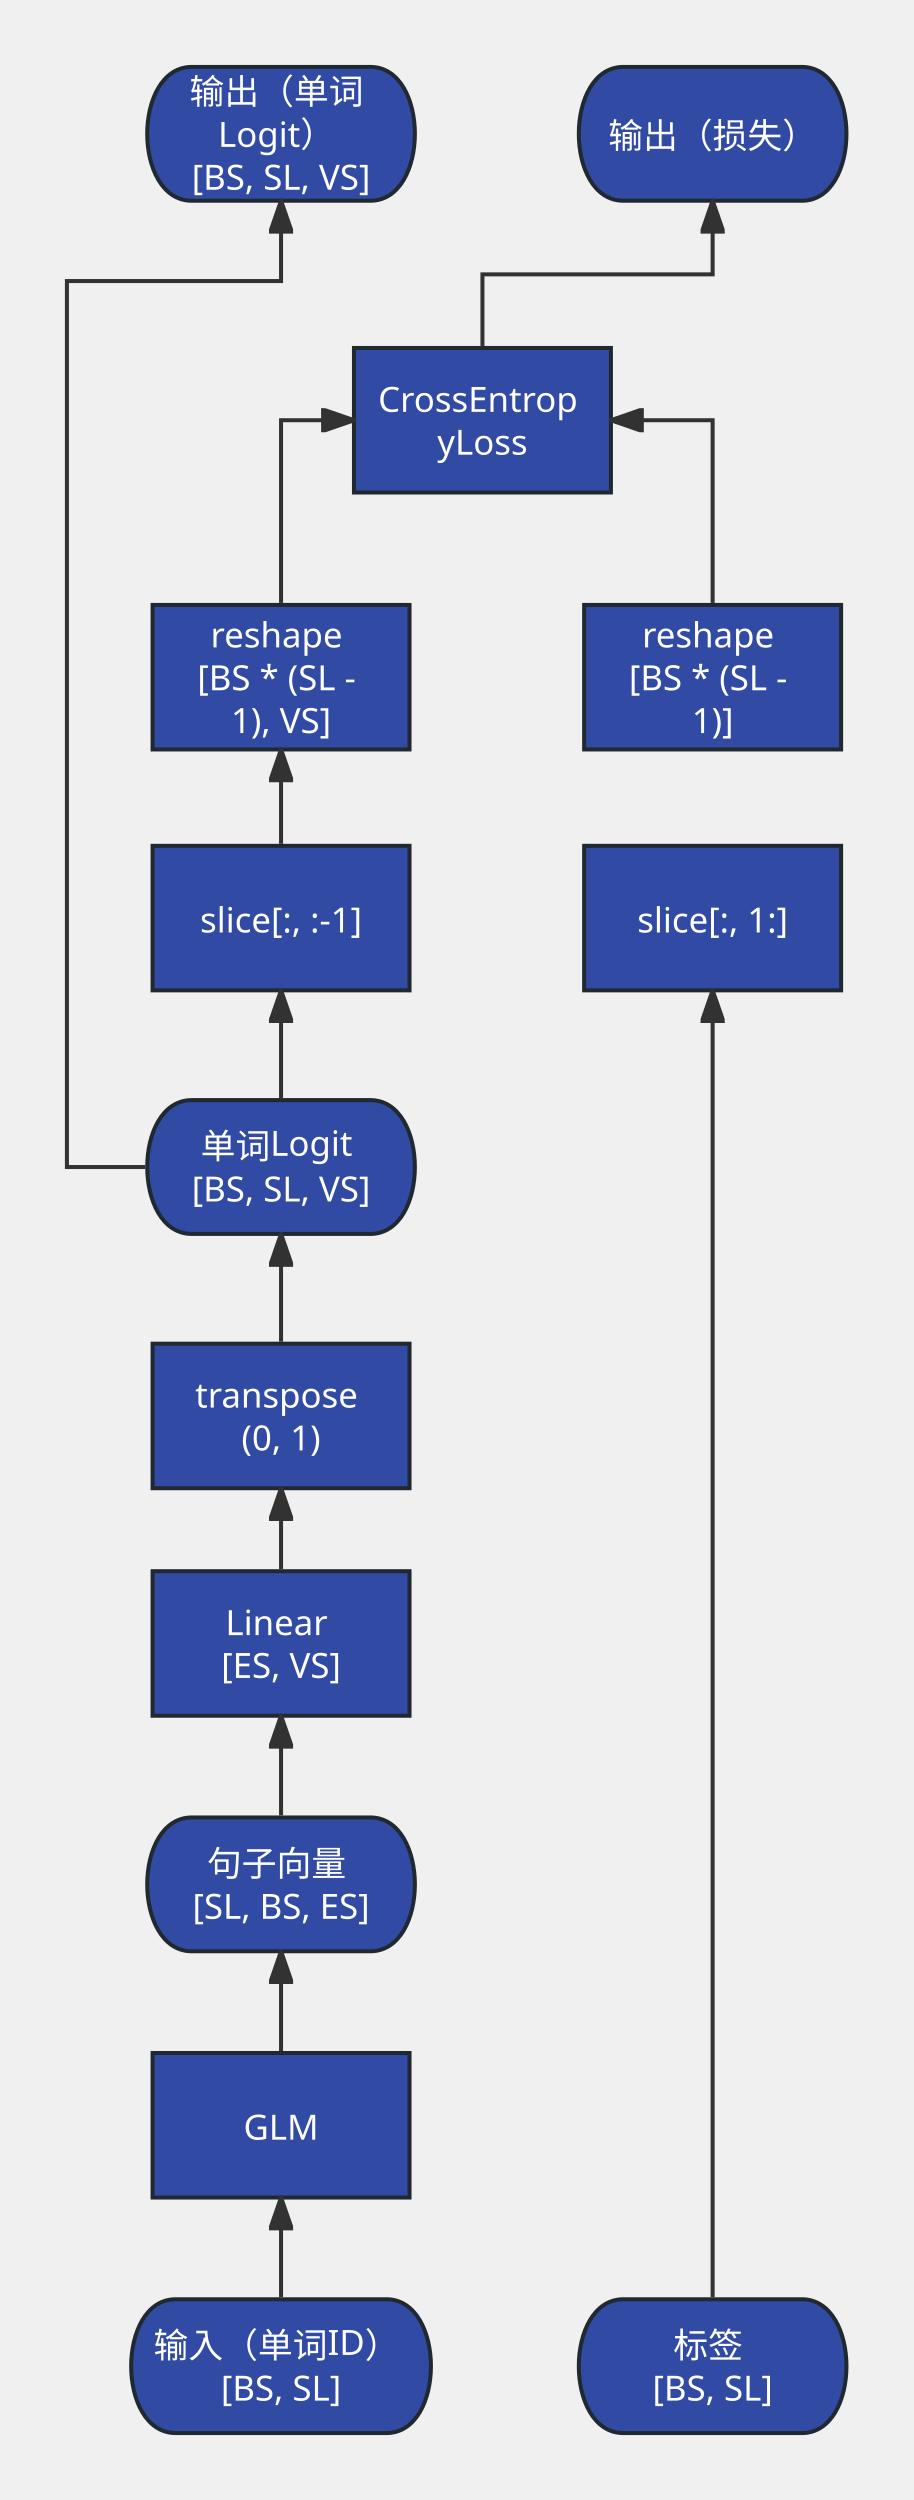
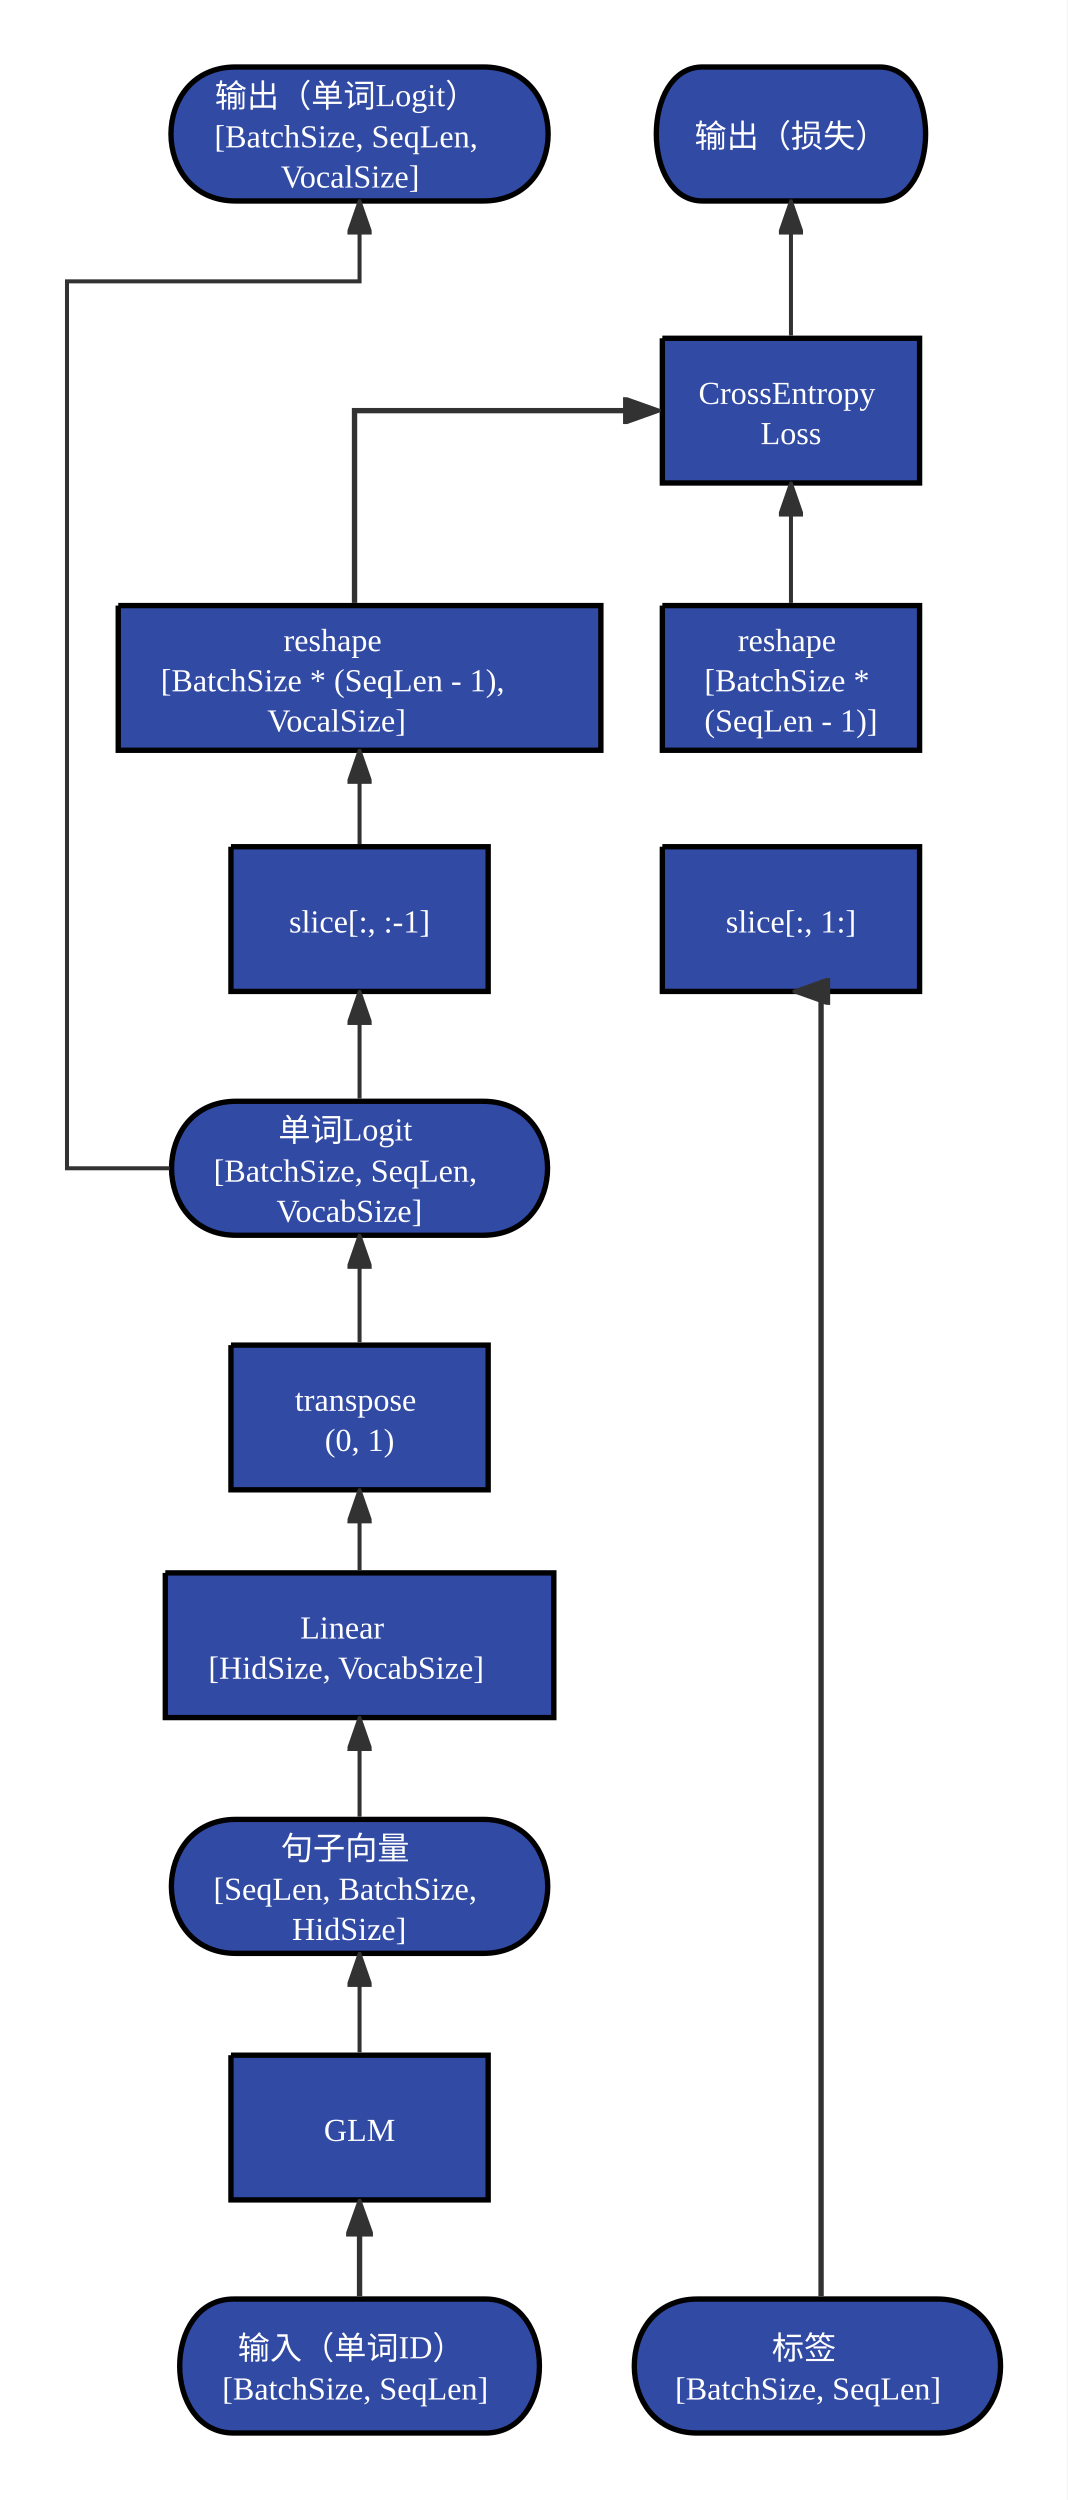
- <svg xmlns="http://www.w3.org/2000/svg" id="SvgjsSvg1006" width="341.24" height="934" version="1.1">
+ <svg xmlns="http://www.w3.org/2000/svg" id="SvgjsSvg1006" width="398.313" height="933" version="1.1">
  <defs id="SvgjsDefs1007">
    <pattern patternUnits="userSpaceOnUse" id="pattern_mark_0" width="300" height="300">
      <text x="150" y="100" fill="rgba(229,229,229,0.8)" font-size="18" transform="rotate(-45, 150, 150)" style="dominant-baseline: middle; text-anchor: middle;" />
    </pattern>
    <pattern patternUnits="userSpaceOnUse" id="pattern_mark_1" width="300" height="300">
      <text x="150" y="200" fill="rgba(229,229,229,0.8)" font-size="18" transform="rotate(-45, 150, 150)" style="dominant-baseline: middle; text-anchor: middle;" />
    </pattern>
-     <marker id="SvgjsMarker1027" markerWidth="13" markerHeight="9" refX="9.5" refY="4.5" viewBox="0 0 13 9" orient="auto" markerUnits="userSpaceOnUse" stroke-dasharray="0,0">
-       <path id="SvgjsPath1028" d="M0,0 L13,4.5 L0,9 L0,0" fill="#323232" stroke="#323232" stroke-width="1" />
-     </marker>
-     <marker id="SvgjsMarker1039" markerWidth="13" markerHeight="9" refX="9.5" refY="4.5" viewBox="0 0 13 9" orient="auto" markerUnits="userSpaceOnUse" stroke-dasharray="0,0">
-       <path id="SvgjsPath1040" d="M0,0 L13,4.5 L0,9 L0,0" fill="#323232" stroke="#323232" stroke-width="1" />
-     </marker>
-     <marker id="SvgjsMarker1051" markerWidth="13" markerHeight="9" refX="9.5" refY="4.5" viewBox="0 0 13 9" orient="auto" markerUnits="userSpaceOnUse" stroke-dasharray="0,0">
-       <path id="SvgjsPath1052" d="M0,0 L13,4.5 L0,9 L0,0" fill="#323232" stroke="#323232" stroke-width="1" />
-     </marker>
-     <marker id="SvgjsMarker1071" markerWidth="13" markerHeight="9" refX="9.5" refY="4.5" viewBox="0 0 13 9" orient="auto" markerUnits="userSpaceOnUse" stroke-dasharray="0,0">
-       <path id="SvgjsPath1072" d="M0,0 L13,4.5 L0,9 L0,0" fill="#323232" stroke="#323232" stroke-width="1" />
-     </marker>
-     <marker id="SvgjsMarker1075" markerWidth="13" markerHeight="9" refX="9.5" refY="4.5" viewBox="0 0 13 9" orient="auto" markerUnits="userSpaceOnUse" stroke-dasharray="0,0">
-       <path id="SvgjsPath1076" d="M0,0 L13,4.5 L0,9 L0,0" fill="#323232" stroke="#323232" stroke-width="1" />
-     </marker>
-     <marker id="SvgjsMarker1093" markerWidth="13" markerHeight="9" refX="9.5" refY="4.5" viewBox="0 0 13 9" orient="auto" markerUnits="userSpaceOnUse" stroke-dasharray="0,0">
-       <path id="SvgjsPath1094" d="M0,0 L13,4.5 L0,9 L0,0" fill="#323232" stroke="#323232" stroke-width="1" />
-     </marker>
-     <marker id="SvgjsMarker1103" markerWidth="13" markerHeight="9" refX="9.5" refY="4.5" viewBox="0 0 13 9" orient="auto" markerUnits="userSpaceOnUse" stroke-dasharray="0,0">
-       <path id="SvgjsPath1104" d="M0,0 L13,4.5 L0,9 L0,0" fill="#323232" stroke="#323232" stroke-width="1" />
-     </marker>
-     <marker id="SvgjsMarker1117" markerWidth="13" markerHeight="9" refX="9.5" refY="4.5" viewBox="0 0 13 9" orient="auto" markerUnits="userSpaceOnUse" stroke-dasharray="0,0">
-       <path id="SvgjsPath1118" d="M0,0 L13,4.5 L0,9 L0,0" fill="#323232" stroke="#323232" stroke-width="1" />
+     <marker id="SvgjsMarker1127" markerWidth="14" markerHeight="10" refX="10" refY="5" viewBox="0 0 14 10" orient="auto" markerUnits="userSpaceOnUse" stroke-dasharray="0,0">
+       <path id="SvgjsPath1128" d="M0,0 L14,5 L0,10 L0,0" fill="#323232" stroke="#323232" stroke-width="1" />
+     </marker>
+     <marker id="SvgjsMarker1131" markerWidth="14" markerHeight="10" refX="10" refY="5" viewBox="0 0 14 10" orient="auto" markerUnits="userSpaceOnUse" stroke-dasharray="0,0">
+       <path id="SvgjsPath1132" d="M0,0 L14,5 L0,10 L0,0" fill="#323232" stroke="#323232" stroke-width="1" />
+     </marker>
+     <marker id="SvgjsMarker1135" markerWidth="14" markerHeight="10" refX="10" refY="5" viewBox="0 0 14 10" orient="auto" markerUnits="userSpaceOnUse" stroke-dasharray="0,0">
+       <path id="SvgjsPath1136" d="M0,0 L14,5 L0,10 L0,0" fill="#323232" stroke="#323232" stroke-width="1" />
    </marker>
    <marker id="SvgjsMarker1139" markerWidth="13" markerHeight="9" refX="9.5" refY="4.5" viewBox="0 0 13 9" orient="auto" markerUnits="userSpaceOnUse" stroke-dasharray="0,0">
      <path id="SvgjsPath1140" d="M0,0 L13,4.5 L0,9 L0,0" fill="#323232" stroke="#323232" stroke-width="1" />
    </marker>
    <marker id="SvgjsMarker1143" markerWidth="13" markerHeight="9" refX="9.5" refY="4.5" viewBox="0 0 13 9" orient="auto" markerUnits="userSpaceOnUse" stroke-dasharray="0,0">
      <path id="SvgjsPath1144" d="M0,0 L13,4.5 L0,9 L0,0" fill="#323232" stroke="#323232" stroke-width="1" />
    </marker>
+     <marker id="SvgjsMarker1147" markerWidth="13" markerHeight="9" refX="9.5" refY="4.5" viewBox="0 0 13 9" orient="auto" markerUnits="userSpaceOnUse" stroke-dasharray="0,0">
+       <path id="SvgjsPath1148" d="M0,0 L13,4.5 L0,9 L0,0" fill="#323232" stroke="#323232" stroke-width="1" />
+     </marker>
+     <marker id="SvgjsMarker1151" markerWidth="13" markerHeight="9" refX="9.5" refY="4.5" viewBox="0 0 13 9" orient="auto" markerUnits="userSpaceOnUse" stroke-dasharray="0,0">
+       <path id="SvgjsPath1152" d="M0,0 L13,4.5 L0,9 L0,0" fill="#323232" stroke="#323232" stroke-width="1" />
+     </marker>
+     <marker id="SvgjsMarker1155" markerWidth="13" markerHeight="9" refX="9.5" refY="4.5" viewBox="0 0 13 9" orient="auto" markerUnits="userSpaceOnUse" stroke-dasharray="0,0">
+       <path id="SvgjsPath1156" d="M0,0 L13,4.5 L0,9 L0,0" fill="#323232" stroke="#323232" stroke-width="1" />
+     </marker>
+     <marker id="SvgjsMarker1159" markerWidth="13" markerHeight="9" refX="9.5" refY="4.5" viewBox="0 0 13 9" orient="auto" markerUnits="userSpaceOnUse" stroke-dasharray="0,0">
+       <path id="SvgjsPath1160" d="M0,0 L13,4.5 L0,9 L0,0" fill="#323232" stroke="#323232" stroke-width="1" />
+     </marker>
    <marker id="SvgjsMarker1163" markerWidth="13" markerHeight="9" refX="9.5" refY="4.5" viewBox="0 0 13 9" orient="auto" markerUnits="userSpaceOnUse" stroke-dasharray="0,0">
      <path id="SvgjsPath1164" d="M0,0 L13,4.5 L0,9 L0,0" fill="#323232" stroke="#323232" stroke-width="1" />
    </marker>
    <marker id="SvgjsMarker1167" markerWidth="13" markerHeight="9" refX="9.5" refY="4.5" viewBox="0 0 13 9" orient="auto" markerUnits="userSpaceOnUse" stroke-dasharray="0,0">
      <path id="SvgjsPath1168" d="M0,0 L13,4.5 L0,9 L0,0" fill="#323232" stroke="#323232" stroke-width="1" />
    </marker>
+     <marker id="SvgjsMarker1171" markerWidth="13" markerHeight="9" refX="9.5" refY="4.5" viewBox="0 0 13 9" orient="auto" markerUnits="userSpaceOnUse" stroke-dasharray="0,0">
+       <path id="SvgjsPath1172" d="M0,0 L13,4.5 L0,9 L0,0" fill="#323232" stroke="#323232" stroke-width="1" />
+     </marker>
  </defs>
-   <rect id="svgbackgroundid" width="341.24" height="934" fill="transparent" />
-   <rect id="SvgjsRect1009" width="341.24" height="934" fill="url(#pattern_mark_0)" />
-   <rect id="SvgjsRect1010" width="341.24" height="934" fill="url(#pattern_mark_1)" />
-   <g id="SvgjsG1011" transform="translate(49,859)">
-     <path id="SvgjsPath1012" d="M 16.667 0L 95.333 0C 117.556 0 117.556 50 95.333 50L 16.667 50C -5.556 50 -5.556 0 16.667 0Z" stroke="rgba(33,41,48,1)" stroke-width="1.5" fill-opacity="1" fill="#314aa4" />
+   <rect id="svgbackgroundid" width="398.313" height="933" fill="#ffffff" />
+   <rect id="SvgjsRect1009" width="398.313" height="933" fill="url(#pattern_mark_0)" />
+   <rect id="SvgjsRect1010" width="398.313" height="933" fill="url(#pattern_mark_1)" />
+   <g id="SvgjsG1011" transform="translate(67.0625,858)">
+     <path id="SvgjsPath1012" d="M 20.137 0L 114.112 0C 140.963 0 140.963 50 114.112 50L 20.137 50C -6.713 50 -6.713 0 20.137 0L 20.137 0" stroke="rgba(0,0,0,1)" stroke-width="2" fill-opacity="1" fill="#314aa4" />
    <g id="SvgjsG1013">
-       <text id="SvgjsText1014" font-family="微软雅黑" text-anchor="middle" font-size="13px" width="92px" fill="#ffffff" font-weight="400" align="middle" lineHeight="125%" anchor="middle" family="微软雅黑" size="13px" weight="400" font-style="" opacity="1" y="5.875" transform="rotate(0)">
-         <tspan id="SvgjsTspan1015" dy="16" x="56">
-           <tspan id="SvgjsTspan1016" style="text-decoration:;">输入（单词ID）</tspan>
-         </tspan>
-         <tspan id="SvgjsTspan1017" dy="16" x="56">
-           <tspan id="SvgjsTspan1018" style="text-decoration:;">[BS, SL]</tspan>
-         </tspan>
-       </text>
-     </g>
-   </g>
-   <g id="SvgjsG1019" transform="translate(57,767)">
-     <path id="SvgjsPath1020" d="M 0 0L 96 0L 96 54L 0 54Z" stroke="rgba(33,41,48,1)" stroke-width="1.5" fill-opacity="1" fill="#314aa4" />
+       <text id="SvgjsText1014" font-family="" text-anchor="middle" font-size="12px" width="111px" fill="#ffffff" font-weight="400" align="middle" lineHeight="125%" anchor="middle" family="" size="12px" weight="400" font-style="" opacity="1" y="7.5" transform="rotate(0)">
+         <tspan id="SvgjsTspan1015" dy="15" x="65.5">
+           <tspan id="SvgjsTspan1016" style="text-decoration:;text-align:center;margin-left:0px;margin-top:0px;text-indent:0px;direction:ltr;font-size:12px;font-family:0;fill:#ffffff;direction:ltr;letter-spacing:0px;line-height:120%;opacity:1">输入（单词ID）</tspan>
+         </tspan>
+         <tspan id="SvgjsTspan1017" dy="15" x="65.5">
+           <tspan id="SvgjsTspan1018" style="text-decoration:;text-align:center;margin-left:0px;margin-top:0px;text-indent:0px;direction:ltr;font-size:12px;font-family:0;fill:#ffffff;direction:ltr;letter-spacing:0px;line-height:120%;opacity:1">[BatchSize, SeqLen]</tspan>
+         </tspan>
+       </text>
+     </g>
+   </g>
+   <g id="SvgjsG1019" transform="translate(86.1875,767)">
+     <path id="SvgjsPath1020" d="M 0 0L 96 0L 96 54L 0 54L 0 0" stroke="rgba(0,0,0,1)" stroke-width="2" fill-opacity="1" fill="#314aa4" />
    <g id="SvgjsG1021">
-       <text id="SvgjsText1022" font-family="微软雅黑" text-anchor="middle" font-size="13px" width="76px" fill="#ffffff" font-weight="400" align="middle" lineHeight="125%" anchor="middle" family="微软雅黑" size="13px" weight="400" font-style="" opacity="1" y="16.375" transform="rotate(0)">
-         <tspan id="SvgjsTspan1023" dy="16" x="48">
-           <tspan id="SvgjsTspan1024" style="text-decoration:;">GLM</tspan>
-         </tspan>
-       </text>
-     </g>
-   </g>
-   <g id="SvgjsG1025">
-     <path id="SvgjsPath1026" d="M105 858.25L105 823.7" stroke="#323232" stroke-width="1.5" fill="none" marker-end="url(#SvgjsMarker1027)" />
-   </g>
-   <g id="SvgjsG1029" transform="translate(55,679)">
-     <path id="SvgjsPath1030" d="M 16.667 0L 83.333 0C 105.556 0 105.556 50 83.333 50L 16.667 50C -5.556 50 -5.556 0 16.667 0Z" stroke="rgba(33,41,48,1)" stroke-width="1.5" fill-opacity="1" fill="#314aa4" />
-     <g id="SvgjsG1031">
-       <text id="SvgjsText1032" font-family="微软雅黑" text-anchor="middle" font-size="13px" width="80px" fill="#ffffff" font-weight="400" align="middle" lineHeight="125%" anchor="middle" family="微软雅黑" size="13px" weight="400" font-style="" opacity="1" y="5.875" transform="rotate(0)">
-         <tspan id="SvgjsTspan1033" dy="16" x="50">
-           <tspan id="SvgjsTspan1034" style="text-decoration:;">句子向量</tspan>
-         </tspan>
-         <tspan id="SvgjsTspan1035" dy="16" x="50">
-           <tspan id="SvgjsTspan1036" style="text-decoration:;">[SL, BS, ES]</tspan>
-         </tspan>
-       </text>
-     </g>
-   </g>
-   <g id="SvgjsG1037">
-     <path id="SvgjsPath1038" d="M105 766.25L105 748L105 748L105 731.7" stroke="#323232" stroke-width="1.5" fill="none" marker-end="url(#SvgjsMarker1039)" />
-   </g>
-   <g id="SvgjsG1041" transform="translate(57,587)">
-     <path id="SvgjsPath1042" d="M 0 0L 96 0L 96 54L 0 54Z" stroke="rgba(33,41,48,1)" stroke-width="1.5" fill-opacity="1" fill="#314aa4" />
-     <g id="SvgjsG1043">
-       <text id="SvgjsText1044" font-family="微软雅黑" text-anchor="middle" font-size="13px" width="76px" fill="#ffffff" font-weight="400" align="middle" lineHeight="125%" anchor="middle" family="微软雅黑" size="13px" weight="400" font-style="" opacity="1" y="7.875" transform="rotate(0)">
-         <tspan id="SvgjsTspan1045" dy="16" x="48">
-           <tspan id="SvgjsTspan1046" style="text-decoration:;">Linear</tspan>
-         </tspan>
-         <tspan id="SvgjsTspan1047" dy="16" x="48">
-           <tspan id="SvgjsTspan1048" style="text-decoration:;">[ES, VS]</tspan>
-         </tspan>
-       </text>
-     </g>
-   </g>
-   <g id="SvgjsG1049">
-     <path id="SvgjsPath1050" d="M105 678.25L105 660L105 660L105 643.7" stroke="#323232" stroke-width="1.5" fill="none" marker-end="url(#SvgjsMarker1051)" />
-   </g>
-   <g id="SvgjsG1053" transform="translate(57,502)">
-     <path id="SvgjsPath1054" d="M 0 0L 96 0L 96 54L 0 54Z" stroke="rgba(33,41,48,1)" stroke-width="1.5" fill-opacity="1" fill="#314aa4" />
-     <g id="SvgjsG1055">
-       <text id="SvgjsText1056" font-family="微软雅黑" text-anchor="middle" font-size="13px" width="76px" fill="#ffffff" font-weight="400" align="middle" lineHeight="125%" anchor="middle" family="微软雅黑" size="13px" weight="400" font-style="" opacity="1" y="7.875" transform="rotate(0)">
-         <tspan id="SvgjsTspan1057" dy="16" x="48">
-           <tspan id="SvgjsTspan1058" style="text-decoration:;">transpose</tspan>
-         </tspan>
-         <tspan id="SvgjsTspan1059" dy="16" x="48">
-           <tspan id="SvgjsTspan1060" style="text-decoration:;">(0, 1)</tspan>
-         </tspan>
-       </text>
-     </g>
-   </g>
-   <g id="SvgjsG1061" transform="translate(55,411)">
-     <path id="SvgjsPath1062" d="M 16.667 0L 83.333 0C 105.556 0 105.556 50 83.333 50L 16.667 50C -5.556 50 -5.556 0 16.667 0Z" stroke="rgba(33,41,48,1)" stroke-width="1.5" fill-opacity="1" fill="#314aa4" />
+       <text id="SvgjsText1022" font-family="" text-anchor="middle" font-size="12px" width="76px" fill="#ffffff" font-weight="400" align="middle" lineHeight="125%" anchor="middle" family="" size="12px" weight="400" font-style="" opacity="1" y="17" transform="rotate(0)">
+         <tspan id="SvgjsTspan1023" dy="15" x="48">
+           <tspan id="SvgjsTspan1024" style="text-decoration:;text-align:center;margin-left:0px;margin-top:0px;text-indent:0px;direction:ltr;font-size:12px;font-family:0;fill:#ffffff;direction:ltr;letter-spacing:0px;line-height:120%;opacity:1">GLM</tspan>
+         </tspan>
+       </text>
+     </g>
+   </g>
+   <g id="SvgjsG1025" transform="translate(64.3125,679)">
+     <path id="SvgjsPath1026" d="M 23.758 0L 115.992 0C 148.135 0 148.135 50 115.992 50L 23.758 50C -8.385 50 -8.385 0 23.758 0L 23.758 0" stroke="rgba(0,0,0,1)" stroke-width="2" fill-opacity="1" fill="#314aa4" />
+     <g id="SvgjsG1027">
+       <text id="SvgjsText1028" font-family="" text-anchor="middle" font-size="12px" width="112px" fill="#ffffff" font-weight="400" align="middle" lineHeight="125%" anchor="middle" family="" size="12px" weight="400" font-style="" opacity="1" y="0" transform="rotate(0)">
+         <tspan id="SvgjsTspan1029" dy="15" x="66">
+           <tspan id="SvgjsTspan1030" style="text-decoration:;text-align:center;margin-left:0px;margin-top:0px;text-indent:0px;direction:ltr;font-size:12px;font-family:0;fill:#ffffff;direction:ltr;letter-spacing:0px;line-height:120%;opacity:1">句子向量</tspan>
+         </tspan>
+         <tspan id="SvgjsTspan1031" dy="15" x="66">
+           <tspan id="SvgjsTspan1032" style="text-decoration:;text-align:center;margin-left:0px;margin-top:0px;text-indent:0px;direction:ltr;font-size:12px;font-family:0;fill:#ffffff;direction:ltr;letter-spacing:0px;line-height:120%;opacity:1">[SeqLen, BatchSize, </tspan>
+         </tspan>
+         <tspan id="SvgjsTspan1033" dy="15" x="66">
+           <tspan id="SvgjsTspan1034" style="text-decoration:;text-align:center;margin-left:0px;margin-top:0px;text-indent:0px;direction:ltr;font-size:12px;font-family:0;fill:#ffffff;direction:ltr;letter-spacing:0px;line-height:120%;opacity:1">HidSize]</tspan>
+         </tspan>
+       </text>
+     </g>
+   </g>
+   <g id="SvgjsG1035" transform="translate(61.6875,587)">
+     <path id="SvgjsPath1036" d="M 0 0L 145 0L 145 54L 0 54L 0 0" stroke="rgba(0,0,0,1)" stroke-width="2" fill-opacity="1" fill="#314aa4" />
+     <g id="SvgjsG1037">
+       <text id="SvgjsText1038" font-family="" text-anchor="middle" font-size="12px" width="115px" fill="#ffffff" font-weight="400" align="middle" lineHeight="125%" anchor="middle" family="" size="12px" weight="400" font-style="" opacity="1" y="9.5" transform="rotate(0)">
+         <tspan id="SvgjsTspan1039" dy="15" x="67.5">
+           <tspan id="SvgjsTspan1040" style="text-decoration:;text-align:center;margin-left:0px;margin-top:0px;text-indent:0px;direction:ltr;font-size:12px;font-family:0;fill:#ffffff;direction:ltr;letter-spacing:0px;line-height:120%;opacity:1">Linear</tspan>
+         </tspan>
+         <tspan id="SvgjsTspan1041" dy="15" x="67.5">
+           <tspan id="SvgjsTspan1042" style="text-decoration:;text-align:center;margin-left:0px;margin-top:0px;text-indent:0px;direction:ltr;font-size:12px;font-family:0;fill:#ffffff;direction:ltr;letter-spacing:0px;line-height:120%;opacity:1">[HidSize, VocabSize]</tspan>
+         </tspan>
+       </text>
+     </g>
+   </g>
+   <g id="SvgjsG1043" transform="translate(86.1875,502)">
+     <path id="SvgjsPath1044" d="M 0 0L 96 0L 96 54L 0 54L 0 0" stroke="rgba(0,0,0,1)" stroke-width="2" fill-opacity="1" fill="#314aa4" />
+     <g id="SvgjsG1045">
+       <text id="SvgjsText1046" font-family="" text-anchor="middle" font-size="12px" width="76px" fill="#ffffff" font-weight="400" align="middle" lineHeight="125%" anchor="middle" family="" size="12px" weight="400" font-style="" opacity="1" y="9.5" transform="rotate(0)">
+         <tspan id="SvgjsTspan1047" dy="15" x="48">
+           <tspan id="SvgjsTspan1048" style="text-decoration:;text-align:center;margin-left:0px;margin-top:0px;text-indent:0px;direction:ltr;font-size:12px;font-family:0;fill:#ffffff;direction:ltr;letter-spacing:0px;line-height:120%;opacity:1">transpose</tspan>
+         </tspan>
+         <tspan id="SvgjsTspan1049" dy="15" x="48">
+           <tspan id="SvgjsTspan1050" style="text-decoration:;text-align:center;margin-left:0px;margin-top:0px;text-indent:0px;direction:ltr;font-size:12px;font-family:0;fill:#ffffff;direction:ltr;letter-spacing:0px;line-height:120%;opacity:1">(0, 1)</tspan>
+         </tspan>
+       </text>
+     </g>
+   </g>
+   <g id="SvgjsG1051" transform="translate(64.375,411)">
+     <path id="SvgjsPath1052" d="M 23.736 0L 115.889 0C 148.002 0 148.002 50 115.889 50L 23.736 50C -8.377 50 -8.377 0 23.736 0L 23.736 0" stroke="rgba(0,0,0,1)" stroke-width="2" fill-opacity="1" fill="#314aa4" />
+     <g id="SvgjsG1053">
+       <text id="SvgjsText1054" font-family="" text-anchor="middle" font-size="12px" width="112px" fill="#ffffff" font-weight="400" align="middle" lineHeight="125%" anchor="middle" family="" size="12px" weight="400" font-style="" opacity="1" y="0" transform="rotate(0)">
+         <tspan id="SvgjsTspan1055" dy="15" x="66">
+           <tspan id="SvgjsTspan1056" style="text-decoration:;text-align:center;margin-left:0px;margin-top:0px;text-indent:0px;direction:ltr;font-size:12px;font-family:0;fill:#ffffff;direction:ltr;letter-spacing:0px;line-height:120%;opacity:1">单词Logit</tspan>
+         </tspan>
+         <tspan id="SvgjsTspan1057" dy="15" x="66">
+           <tspan id="SvgjsTspan1058" style="text-decoration:;text-align:center;margin-left:0px;margin-top:0px;text-indent:0px;direction:ltr;font-size:12px;font-family:0;fill:#ffffff;direction:ltr;letter-spacing:0px;line-height:120%;opacity:1">[BatchSize, SeqLen, </tspan>
+         </tspan>
+         <tspan id="SvgjsTspan1059" dy="15" x="66">
+           <tspan id="SvgjsTspan1060" style="text-decoration:;text-align:center;margin-left:0px;margin-top:0px;text-indent:0px;direction:ltr;font-size:12px;font-family:0;fill:#ffffff;direction:ltr;letter-spacing:0px;line-height:120%;opacity:1">VocabSize]</tspan>
+         </tspan>
+       </text>
+     </g>
+   </g>
+   <g id="SvgjsG1061" transform="translate(237.0625,858)">
+     <path id="SvgjsPath1062" d="M 23.12 0L 112.88 0C 144.16 0 144.16 50 112.88 50L 23.12 50C -8.16 50 -8.16 0 23.12 0L 23.12 0" stroke="rgba(0,0,0,1)" stroke-width="2" fill-opacity="1" fill="#314aa4" />
    <g id="SvgjsG1063">
-       <text id="SvgjsText1064" font-family="微软雅黑" text-anchor="middle" font-size="13px" width="80px" fill="#ffffff" font-weight="400" align="middle" lineHeight="125%" anchor="middle" family="微软雅黑" size="13px" weight="400" font-style="" opacity="1" y="5.875" transform="rotate(0)">
-         <tspan id="SvgjsTspan1065" dy="16" x="50">
-           <tspan id="SvgjsTspan1066" style="text-decoration:;">单词Logit</tspan>
-         </tspan>
-         <tspan id="SvgjsTspan1067" dy="16" x="50">
-           <tspan id="SvgjsTspan1068" style="text-decoration:;">[BS, SL, VS]</tspan>
-         </tspan>
-       </text>
-     </g>
-   </g>
-   <g id="SvgjsG1069">
-     <path id="SvgjsPath1070" d="M105 586.25L105 571.5L105 571.5L105 558.7" stroke="#323232" stroke-width="1.5" fill="none" marker-end="url(#SvgjsMarker1071)" />
-   </g>
-   <g id="SvgjsG1073">
-     <path id="SvgjsPath1074" d="M105 501.25L105 481.5L105 481.5L105 463.7" stroke="#323232" stroke-width="1.5" fill="none" marker-end="url(#SvgjsMarker1075)" />
-   </g>
-   <g id="SvgjsG1077" transform="translate(216.24,859)">
-     <path id="SvgjsPath1078" d="M 16.667 0L 83.333 0C 105.556 0 105.556 50 83.333 50L 16.667 50C -5.556 50 -5.556 0 16.667 0Z" stroke="rgba(33,41,48,1)" stroke-width="1.5" fill-opacity="1" fill="#314aa4" />
-     <g id="SvgjsG1079">
-       <text id="SvgjsText1080" font-family="微软雅黑" text-anchor="middle" font-size="13px" width="80px" fill="#ffffff" font-weight="400" align="middle" lineHeight="125%" anchor="middle" family="微软雅黑" size="13px" weight="400" font-style="" opacity="1" y="5.875" transform="rotate(0)">
-         <tspan id="SvgjsTspan1081" dy="16" x="50">
-           <tspan id="SvgjsTspan1082" style="text-decoration:;">标签</tspan>
-         </tspan>
-         <tspan id="SvgjsTspan1083" dy="16" x="50">
-           <tspan id="SvgjsTspan1084" style="text-decoration:;">[BS, SL]</tspan>
-         </tspan>
-       </text>
-     </g>
-   </g>
-   <g id="SvgjsG1085" transform="translate(57,316)">
-     <path id="SvgjsPath1086" d="M 0 0L 96 0L 96 54L 0 54Z" stroke="rgba(33,41,48,1)" stroke-width="1.5" fill-opacity="1" fill="#314aa4" />
-     <g id="SvgjsG1087">
-       <text id="SvgjsText1088" font-family="微软雅黑" text-anchor="middle" font-size="13px" width="76px" fill="#ffffff" font-weight="400" align="middle" lineHeight="125%" anchor="middle" family="微软雅黑" size="13px" weight="400" font-style="" opacity="1" y="16.375" transform="rotate(0)">
-         <tspan id="SvgjsTspan1089" dy="16" x="48">
-           <tspan id="SvgjsTspan1090" style="text-decoration:;">slice[:, :-1]</tspan>
-         </tspan>
-       </text>
-     </g>
-   </g>
-   <g id="SvgjsG1091">
-     <path id="SvgjsPath1092" d="M105 410.25L105 390.5L105 390.5L105 372.7" stroke="#323232" stroke-width="1.5" fill="none" marker-end="url(#SvgjsMarker1093)" />
-   </g>
-   <g id="SvgjsG1095" transform="translate(218.24,316)">
-     <path id="SvgjsPath1096" d="M 0 0L 96 0L 96 54L 0 54Z" stroke="rgba(33,41,48,1)" stroke-width="1.5" fill-opacity="1" fill="#314aa4" />
-     <g id="SvgjsG1097">
-       <text id="SvgjsText1098" font-family="微软雅黑" text-anchor="middle" font-size="13px" width="76px" fill="#ffffff" font-weight="400" align="middle" lineHeight="125%" anchor="middle" family="微软雅黑" size="13px" weight="400" font-style="" opacity="1" y="16.375" transform="rotate(0)">
-         <tspan id="SvgjsTspan1099" dy="16" x="48">
-           <tspan id="SvgjsTspan1100" style="text-decoration:;">slice[:, 1:]</tspan>
-         </tspan>
-       </text>
-     </g>
-   </g>
-   <g id="SvgjsG1101">
-     <path id="SvgjsPath1102" d="M266.24 858.25L266.24 614.5L266.24 614.5L266.24 372.7" stroke="#323232" stroke-width="1.5" fill="none" marker-end="url(#SvgjsMarker1103)" />
-   </g>
-   <g id="SvgjsG1105" transform="translate(57,226)">
-     <path id="SvgjsPath1106" d="M 0 0L 96 0L 96 54L 0 54Z" stroke="rgba(33,41,48,1)" stroke-width="1.5" fill-opacity="1" fill="#314aa4" />
-     <g id="SvgjsG1107">
-       <text id="SvgjsText1108" font-family="微软雅黑" text-anchor="middle" font-size="13px" width="76px" fill="#ffffff" font-weight="400" align="middle" lineHeight="125%" anchor="middle" family="微软雅黑" size="13px" weight="400" font-style="" opacity="1" y="-0.125" transform="rotate(0)">
-         <tspan id="SvgjsTspan1109" dy="16" x="48">
-           <tspan id="SvgjsTspan1110" style="text-decoration:;">reshape</tspan>
-         </tspan>
-         <tspan id="SvgjsTspan1111" dy="16" x="48">
-           <tspan id="SvgjsTspan1112" style="text-decoration:;">[BS * (SL - </tspan>
-         </tspan>
-         <tspan id="SvgjsTspan1113" dy="16" x="48">
-           <tspan id="SvgjsTspan1114" style="text-decoration:;">1), VS]</tspan>
-         </tspan>
-       </text>
-     </g>
-   </g>
-   <g id="SvgjsG1115">
-     <path id="SvgjsPath1116" d="M105 315.25L105 298L105 298L105 282.7" stroke="#323232" stroke-width="1.5" fill="none" marker-end="url(#SvgjsMarker1117)" />
-   </g>
-   <g id="SvgjsG1119" transform="translate(218.24,226)">
-     <path id="SvgjsPath1120" d="M 0 0L 96 0L 96 54L 0 54Z" stroke="rgba(33,41,48,1)" stroke-width="1.5" fill-opacity="1" fill="#314aa4" />
-     <g id="SvgjsG1121">
-       <text id="SvgjsText1122" font-family="微软雅黑" text-anchor="middle" font-size="13px" width="76px" fill="#ffffff" font-weight="400" align="middle" lineHeight="125%" anchor="middle" family="微软雅黑" size="13px" weight="400" font-style="" opacity="1" y="-0.125" transform="rotate(0)">
-         <tspan id="SvgjsTspan1123" dy="16" x="48">
-           <tspan id="SvgjsTspan1124" style="text-decoration:;">reshape</tspan>
-         </tspan>
-         <tspan id="SvgjsTspan1125" dy="16" x="48">
-           <tspan id="SvgjsTspan1126" style="text-decoration:;">[BS * (SL - </tspan>
-         </tspan>
-         <tspan id="SvgjsTspan1127" dy="16" x="48">
-           <tspan id="SvgjsTspan1128" style="text-decoration:;">1)]</tspan>
-         </tspan>
-       </text>
-     </g>
-   </g>
-   <g id="SvgjsG1129" transform="translate(132.24,130)">
-     <path id="SvgjsPath1130" d="M 0 0L 96 0L 96 54L 0 54Z" stroke="rgba(33,41,48,1)" stroke-width="1.5" fill-opacity="1" fill="#314aa4" />
-     <g id="SvgjsG1131">
-       <text id="SvgjsText1132" font-family="微软雅黑" text-anchor="middle" font-size="13px" width="76px" fill="#ffffff" font-weight="400" align="middle" lineHeight="125%" anchor="middle" family="微软雅黑" size="13px" weight="400" font-style="" opacity="1" y="7.875" transform="rotate(0)">
-         <tspan id="SvgjsTspan1133" dy="16" x="48">
-           <tspan id="SvgjsTspan1134" style="text-decoration:;">CrossEntrop</tspan>
-         </tspan>
-         <tspan id="SvgjsTspan1135" dy="16" x="48">
-           <tspan id="SvgjsTspan1136" style="text-decoration:;">yLoss</tspan>
-         </tspan>
-       </text>
-     </g>
+       <text id="SvgjsText1064" font-family="" text-anchor="middle" font-size="12px" width="109px" fill="#ffffff" font-weight="400" align="middle" lineHeight="125%" anchor="middle" family="" size="12px" weight="400" font-style="" opacity="1" y="7.5" transform="rotate(0)">
+         <tspan id="SvgjsTspan1065" dy="15" x="64.5">
+           <tspan id="SvgjsTspan1066" style="text-decoration:;text-align:center;margin-left:0px;margin-top:0px;text-indent:0px;direction:ltr;font-size:12px;font-family:0;fill:#ffffff;direction:ltr;letter-spacing:0px;line-height:120%;opacity:1">标签</tspan>
+         </tspan>
+         <tspan id="SvgjsTspan1067" dy="15" x="64.5">
+           <tspan id="SvgjsTspan1068" style="text-decoration:;text-align:center;margin-left:0px;margin-top:0px;text-indent:0px;direction:ltr;font-size:12px;font-family:0;fill:#ffffff;direction:ltr;letter-spacing:0px;line-height:120%;opacity:1">[BatchSize, SeqLen]</tspan>
+         </tspan>
+       </text>
+     </g>
+   </g>
+   <g id="SvgjsG1069" transform="translate(86.1875,316)">
+     <path id="SvgjsPath1070" d="M 0 0L 96 0L 96 54L 0 54L 0 0" stroke="rgba(0,0,0,1)" stroke-width="2" fill-opacity="1" fill="#314aa4" />
+     <g id="SvgjsG1071">
+       <text id="SvgjsText1072" font-family="" text-anchor="middle" font-size="12px" width="76px" fill="#ffffff" font-weight="400" align="middle" lineHeight="125%" anchor="middle" family="" size="12px" weight="400" font-style="" opacity="1" y="17" transform="rotate(0)">
+         <tspan id="SvgjsTspan1073" dy="15" x="48">
+           <tspan id="SvgjsTspan1074" style="text-decoration:;text-align:center;margin-left:0px;margin-top:0px;text-indent:0px;direction:ltr;font-size:12px;font-family:0;fill:#ffffff;direction:ltr;letter-spacing:0px;line-height:120%;opacity:1">slice[:, :-1]</tspan>
+         </tspan>
+       </text>
+     </g>
+   </g>
+   <g id="SvgjsG1075" transform="translate(247.1875,316)">
+     <path id="SvgjsPath1076" d="M 0 0L 96 0L 96 54L 0 54L 0 0" stroke="rgba(0,0,0,1)" stroke-width="2" fill-opacity="1" fill="#314aa4" />
+     <g id="SvgjsG1077">
+       <text id="SvgjsText1078" font-family="" text-anchor="middle" font-size="12px" width="76px" fill="#ffffff" font-weight="400" align="middle" lineHeight="125%" anchor="middle" family="" size="12px" weight="400" font-style="" opacity="1" y="17" transform="rotate(0)">
+         <tspan id="SvgjsTspan1079" dy="15" x="48">
+           <tspan id="SvgjsTspan1080" style="text-decoration:;text-align:center;margin-left:0px;margin-top:0px;text-indent:0px;direction:ltr;font-size:12px;font-family:0;fill:#ffffff;direction:ltr;letter-spacing:0px;line-height:120%;opacity:1">slice[:, 1:]</tspan>
+         </tspan>
+       </text>
+     </g>
+   </g>
+   <g id="SvgjsG1081" transform="translate(44.125,226)">
+     <path id="SvgjsPath1082" d="M 0 0L 180.125 0L 180.125 54L 0 54L 0 0" stroke="rgba(0,0,0,1)" stroke-width="2" fill-opacity="1" fill="#314aa4" />
+     <g id="SvgjsG1083">
+       <text id="SvgjsText1084" font-family="" text-anchor="middle" font-size="12px" width="143px" fill="#ffffff" font-weight="400" align="middle" lineHeight="125%" anchor="middle" family="" size="12px" weight="400" font-style="" opacity="1" y="2" transform="rotate(0)">
+         <tspan id="SvgjsTspan1085" dy="15" x="81.5">
+           <tspan id="SvgjsTspan1086" style="text-decoration:;text-align:center;margin-left:0px;margin-top:0px;text-indent:0px;direction:ltr;font-size:12px;font-family:0;fill:#ffffff;direction:ltr;letter-spacing:0px;line-height:120%;opacity:1">reshape</tspan>
+         </tspan>
+         <tspan id="SvgjsTspan1087" dy="15" x="81.5">
+           <tspan id="SvgjsTspan1088" style="text-decoration:;text-align:center;margin-left:0px;margin-top:0px;text-indent:0px;direction:ltr;font-size:12px;font-family:0;fill:#ffffff;direction:ltr;letter-spacing:0px;line-height:120%;opacity:1">[BatchSize * (SeqLen - 1), </tspan>
+         </tspan>
+         <tspan id="SvgjsTspan1089" dy="15" x="81.5">
+           <tspan id="SvgjsTspan1090" style="text-decoration:;text-align:center;margin-left:0px;margin-top:0px;text-indent:0px;direction:ltr;font-size:12px;font-family:0;fill:#ffffff;direction:ltr;letter-spacing:0px;line-height:120%;opacity:1">VocalSize]</tspan>
+         </tspan>
+       </text>
+     </g>
+   </g>
+   <g id="SvgjsG1091" transform="translate(247.1875,226)">
+     <path id="SvgjsPath1092" d="M 0 0L 96 0L 96 54L 0 54L 0 0" stroke="rgba(0,0,0,1)" stroke-width="2" fill-opacity="1" fill="#314aa4" />
+     <g id="SvgjsG1093">
+       <text id="SvgjsText1094" font-family="" text-anchor="middle" font-size="12px" width="76px" fill="#ffffff" font-weight="400" align="middle" lineHeight="125%" anchor="middle" family="" size="12px" weight="400" font-style="" opacity="1" y="2" transform="rotate(0)">
+         <tspan id="SvgjsTspan1095" dy="15" x="48">
+           <tspan id="SvgjsTspan1096" style="text-decoration:;text-align:center;margin-left:0px;margin-top:0px;text-indent:0px;direction:ltr;font-size:12px;font-family:0;fill:#ffffff;direction:ltr;letter-spacing:0px;line-height:120%;opacity:1">reshape</tspan>
+         </tspan>
+         <tspan id="SvgjsTspan1097" dy="15" x="48">
+           <tspan id="SvgjsTspan1098" style="text-decoration:;text-align:center;margin-left:0px;margin-top:0px;text-indent:0px;direction:ltr;font-size:12px;font-family:0;fill:#ffffff;direction:ltr;letter-spacing:0px;line-height:120%;opacity:1">[BatchSize * </tspan>
+         </tspan>
+         <tspan id="SvgjsTspan1099" dy="15" x="48">
+           <tspan id="SvgjsTspan1100" style="text-decoration:;text-align:center;margin-left:0px;margin-top:0px;text-indent:0px;direction:ltr;font-size:12px;font-family:0;fill:#ffffff;direction:ltr;letter-spacing:0px;line-height:120%;opacity:1">(SeqLen - 1)]</tspan>
+         </tspan>
+       </text>
+     </g>
+   </g>
+   <g id="SvgjsG1101" transform="translate(247.1875,126.25)">
+     <path id="SvgjsPath1102" d="M 0 0L 96 0L 96 54L 0 54L 0 0" stroke="rgba(0,0,0,1)" stroke-width="2" fill-opacity="1" fill="#314aa4" />
+     <g id="SvgjsG1103">
+       <text id="SvgjsText1104" font-family="" text-anchor="middle" font-size="12px" width="76px" fill="#ffffff" font-weight="400" align="middle" lineHeight="125%" anchor="middle" family="" size="12px" weight="400" font-style="" opacity="1" y="9.5" transform="rotate(0)">
+         <tspan id="SvgjsTspan1105" dy="15" x="48">
+           <tspan id="SvgjsTspan1106" style="text-decoration:;text-align:center;margin-left:0px;margin-top:0px;text-indent:0px;direction:ltr;font-size:12px;font-family:0;fill:#ffffff;direction:ltr;letter-spacing:0px;line-height:120%;opacity:1">CrossEntropy</tspan>
+         </tspan>
+         <tspan id="SvgjsTspan1107" dy="15" x="48">
+           <tspan id="SvgjsTspan1108" style="text-decoration:;text-align:center;margin-left:0px;margin-top:0px;text-indent:0px;direction:ltr;font-size:12px;font-family:0;fill:#ffffff;direction:ltr;letter-spacing:0px;line-height:120%;opacity:1">Loss</tspan>
+         </tspan>
+       </text>
+     </g>
+   </g>
+   <g id="SvgjsG1109" transform="translate(245.1875,25.00002)">
+     <path id="SvgjsPath1110" d="M 17 0L 83 0C 106 0 106 50 83 50L 17 50C -6 50 -6 0 17 0L 17 0" stroke="rgba(0,0,0,1)" stroke-width="2" fill-opacity="1" fill="#314aa4" />
+     <g id="SvgjsG1111">
+       <text id="SvgjsText1112" font-family="" text-anchor="middle" font-size="12px" width="80px" fill="#ffffff" font-weight="400" align="middle" lineHeight="125%" anchor="middle" family="" size="12px" weight="400" font-style="" opacity="1" y="15" transform="rotate(0)">
+         <tspan id="SvgjsTspan1113" dy="15" x="50">
+           <tspan id="SvgjsTspan1114" style="text-decoration:;text-align:center;margin-left:0px;margin-top:0px;text-indent:0px;direction:ltr;font-size:12px;font-family:0;fill:#ffffff;direction:ltr;letter-spacing:0px;line-height:120%;opacity:1">输出（损失）</tspan>
+         </tspan>
+       </text>
+     </g>
+   </g>
+   <g id="SvgjsG1115" transform="translate(64.15625,25.00002)">
+     <path id="SvgjsPath1116" d="M 23.811 0L 116.252 0C 148.466 0 148.466 50 116.252 50L 23.811 50C -8.404 50 -8.404 0 23.811 0L 23.811 0" stroke="rgba(0,0,0,1)" stroke-width="2" fill-opacity="1" fill="#314aa4" />
+     <g id="SvgjsG1117">
+       <text id="SvgjsText1118" font-family="" text-anchor="middle" font-size="12px" width="113px" fill="#ffffff" font-weight="400" align="middle" lineHeight="125%" anchor="middle" family="" size="12px" weight="400" font-style="" opacity="1" y="0" transform="rotate(0)">
+         <tspan id="SvgjsTspan1119" dy="15" x="66.5">
+           <tspan id="SvgjsTspan1120" style="text-decoration:;text-align:center;margin-left:0px;margin-top:0px;text-indent:0px;direction:ltr;font-size:12px;font-family:0;fill:#ffffff;direction:ltr;letter-spacing:0px;line-height:120%;opacity:1">输出（单词Logit）</tspan>
+         </tspan>
+         <tspan id="SvgjsTspan1121" dy="15" x="66.5">
+           <tspan id="SvgjsTspan1122" style="text-decoration:;text-align:center;margin-left:0px;margin-top:0px;text-indent:0px;direction:ltr;font-size:12px;font-family:0;fill:#ffffff;direction:ltr;letter-spacing:0px;line-height:120%;opacity:1">[BatchSize, SeqLen, </tspan>
+         </tspan>
+         <tspan id="SvgjsTspan1123" dy="15" x="66.5">
+           <tspan id="SvgjsTspan1124" style="text-decoration:;text-align:center;margin-left:0px;margin-top:0px;text-indent:0px;direction:ltr;font-size:12px;font-family:0;fill:#ffffff;direction:ltr;letter-spacing:0px;line-height:120%;opacity:1">VocalSize]</tspan>
+         </tspan>
+       </text>
+     </g>
+   </g>
+   <g id="SvgjsG1125">
+     <path id="SvgjsPath1126" d="M132.311 225L132.311 153.25L242.587 153.25" stroke="#323232" stroke-width="2" fill="none" marker-end="url(#SvgjsMarker1127)" />
+   </g>
+   <g id="SvgjsG1129">
+     <path id="SvgjsPath1130" d="M134.187 857L134.187 824.6" stroke="#323232" stroke-width="2" fill="none" marker-end="url(#SvgjsMarker1131)" />
+   </g>
+   <g id="SvgjsG1133">
+     <path id="SvgjsPath1134" d="M306.422 857L306.422 370L299.787 370" stroke="#323232" stroke-width="2" fill="none" marker-end="url(#SvgjsMarker1135)" />
  </g>
  <g id="SvgjsG1137">
-     <path id="SvgjsPath1138" d="M105 225.25L105 157L129.54 157" stroke="#323232" stroke-width="1.5" fill="none" marker-end="url(#SvgjsMarker1139)" />
+     <path id="SvgjsPath1138" d="M134.187 766L134.187 748L134.187 748L134.187 731.95" stroke="#323232" stroke-width="1.5" fill="none" marker-end="url(#SvgjsMarker1139)" />
  </g>
  <g id="SvgjsG1141">
-     <path id="SvgjsPath1142" d="M266.24 225.25L266.24 157L230.94 157" stroke="#323232" stroke-width="1.5" fill="none" marker-end="url(#SvgjsMarker1143)" />
-   </g>
-   <g id="SvgjsG1145" transform="translate(216.24,25)">
-     <path id="SvgjsPath1146" d="M 16.667 0L 83.333 0C 105.556 0 105.556 50 83.333 50L 16.667 50C -5.556 50 -5.556 0 16.667 0Z" stroke="rgba(33,41,48,1)" stroke-width="1.5" fill-opacity="1" fill="#314aa4" />
-     <g id="SvgjsG1147">
-       <text id="SvgjsText1148" font-family="微软雅黑" text-anchor="middle" font-size="13px" width="80px" fill="#ffffff" font-weight="400" align="middle" lineHeight="125%" anchor="middle" family="微软雅黑" size="13px" weight="400" font-style="" opacity="1" y="14.375" transform="rotate(0)">
-         <tspan id="SvgjsTspan1149" dy="16" x="50">
-           <tspan id="SvgjsTspan1150" style="text-decoration:;">输出（损失）</tspan>
-         </tspan>
-       </text>
-     </g>
-   </g>
-   <g id="SvgjsG1151" transform="translate(55,25)">
-     <path id="SvgjsPath1152" d="M 16.667 0L 83.333 0C 105.556 0 105.556 50 83.333 50L 16.667 50C -5.556 50 -5.556 0 16.667 0Z" stroke="rgba(33,41,48,1)" stroke-width="1.5" fill-opacity="1" fill="#314aa4" />
-     <g id="SvgjsG1153">
-       <text id="SvgjsText1154" font-family="微软雅黑" text-anchor="middle" font-size="13px" width="80px" fill="#ffffff" font-weight="400" align="middle" lineHeight="125%" anchor="middle" family="微软雅黑" size="13px" weight="400" font-style="" opacity="1" y="-2.125" transform="rotate(0)">
-         <tspan id="SvgjsTspan1155" dy="16" x="50">
-           <tspan id="SvgjsTspan1156" style="text-decoration:;">输出（单词</tspan>
-         </tspan>
-         <tspan id="SvgjsTspan1157" dy="16" x="50">
-           <tspan id="SvgjsTspan1158" style="text-decoration:;">Logit）</tspan>
-         </tspan>
-         <tspan id="SvgjsTspan1159" dy="16" x="50">
-           <tspan id="SvgjsTspan1160" style="text-decoration:;">[BS, SL, VS]</tspan>
-         </tspan>
-       </text>
-     </g>
+     <path id="SvgjsPath1142" d="M134.187 678L134.187 643.95" stroke="#323232" stroke-width="1.5" fill="none" marker-end="url(#SvgjsMarker1143)" />
+   </g>
+   <g id="SvgjsG1145">
+     <path id="SvgjsPath1146" d="M134.187 586L134.187 571.5L134.187 571.5L134.187 558.95" stroke="#323232" stroke-width="1.5" fill="none" marker-end="url(#SvgjsMarker1147)" />
+   </g>
+   <g id="SvgjsG1149">
+     <path id="SvgjsPath1150" d="M134.187 501L134.187 481.5L134.187 481.5L134.187 463.95" stroke="#323232" stroke-width="1.5" fill="none" marker-end="url(#SvgjsMarker1151)" />
+   </g>
+   <g id="SvgjsG1153">
+     <path id="SvgjsPath1154" d="M134.187 410L134.187 390.5L134.187 390.5L134.187 372.95" stroke="#323232" stroke-width="1.5" fill="none" marker-end="url(#SvgjsMarker1155)" />
+   </g>
+   <g id="SvgjsG1157">
+     <path id="SvgjsPath1158" d="M134.187 315L134.187 298L134.187 298L134.187 282.95" stroke="#323232" stroke-width="1.5" fill="none" marker-end="url(#SvgjsMarker1159)" />
  </g>
  <g id="SvgjsG1161">
-     <path id="SvgjsPath1162" d="M180.24 129.25L180.24 102.5L266.24 102.5L266.24 77.7" stroke="#323232" stroke-width="1.5" fill="none" marker-end="url(#SvgjsMarker1163)" />
+     <path id="SvgjsPath1162" d="M63.375 436L25 436L25 105L134.187 105L134.187 77.95" stroke="#323232" stroke-width="1.5" fill="none" marker-end="url(#SvgjsMarker1163)" />
  </g>
  <g id="SvgjsG1165">
-     <path id="SvgjsPath1166" d="M54.25 436L25 436L25 105L105 105L105 77.7" stroke="#323232" stroke-width="1.5" fill="none" marker-end="url(#SvgjsMarker1167)" />
+     <path id="SvgjsPath1166" d="M295.187 225L295.187 203.125L295.187 203.125L295.187 183.2" stroke="#323232" stroke-width="1.5" fill="none" marker-end="url(#SvgjsMarker1167)" />
+   </g>
+   <g id="SvgjsG1169">
+     <path id="SvgjsPath1170" d="M295.187 125.25L295.187 100.625L295.187 100.625L295.187 77.95" stroke="#323232" stroke-width="1.5" fill="none" marker-end="url(#SvgjsMarker1171)" />
  </g>
</svg>
